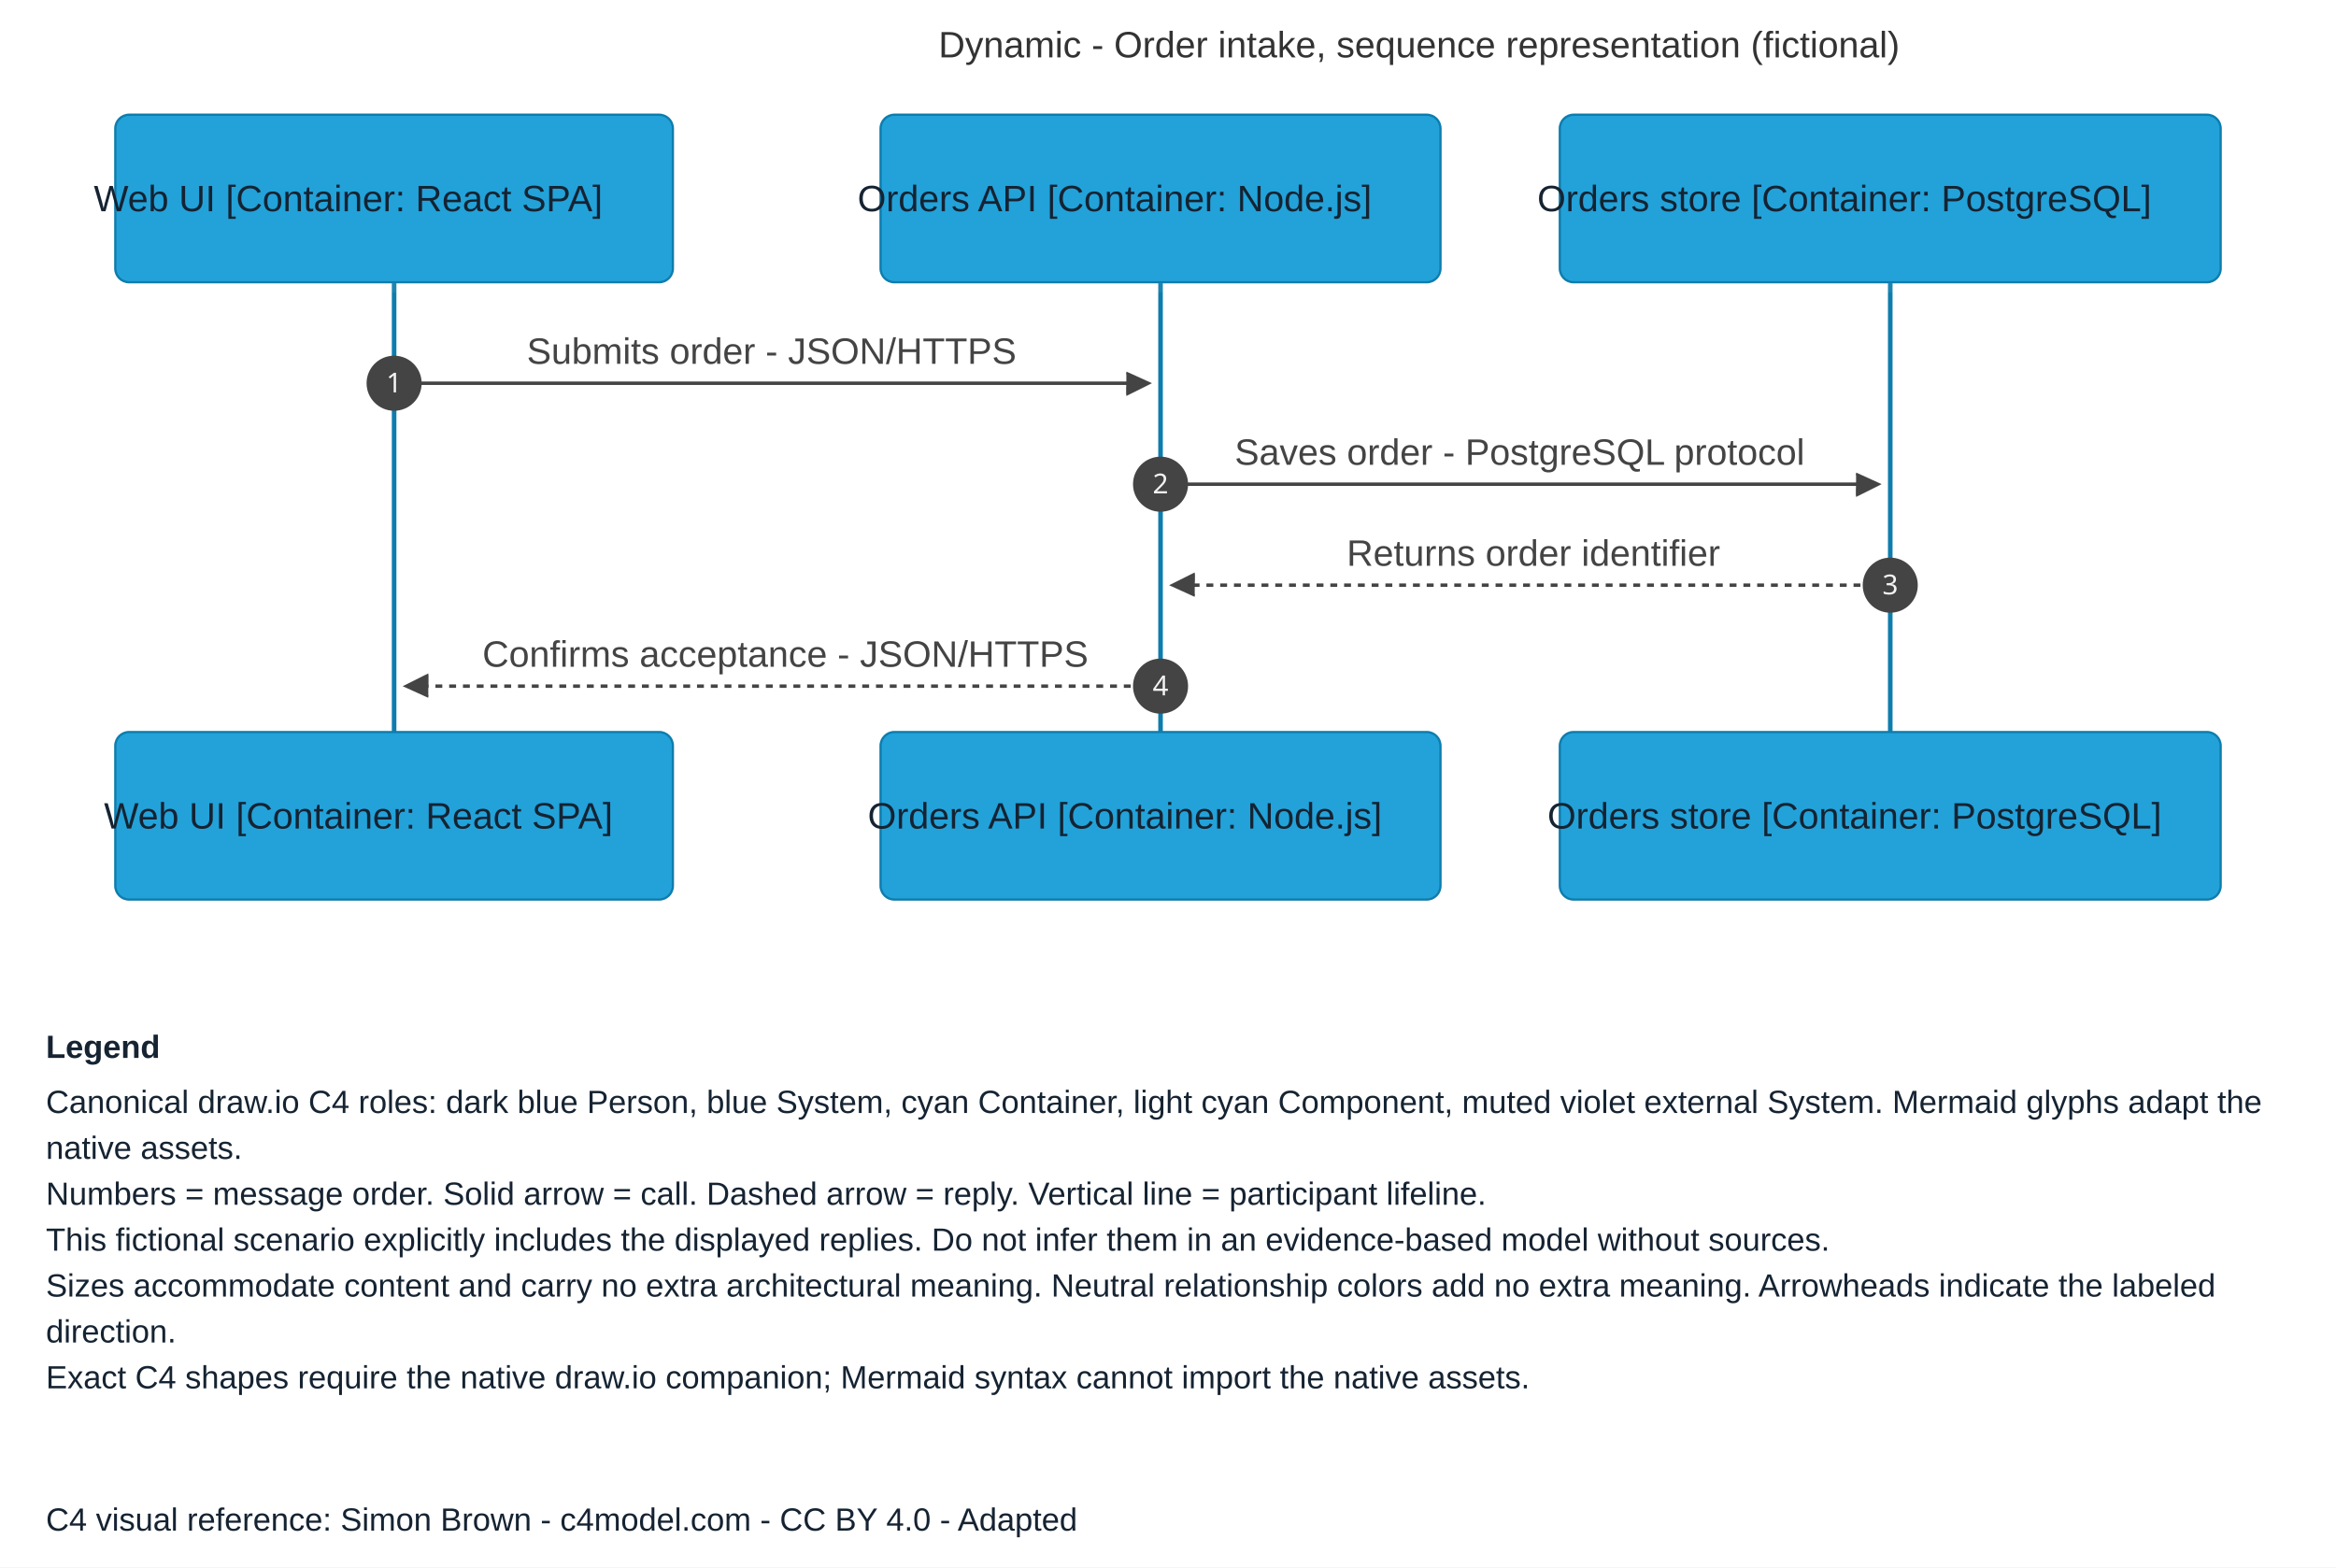
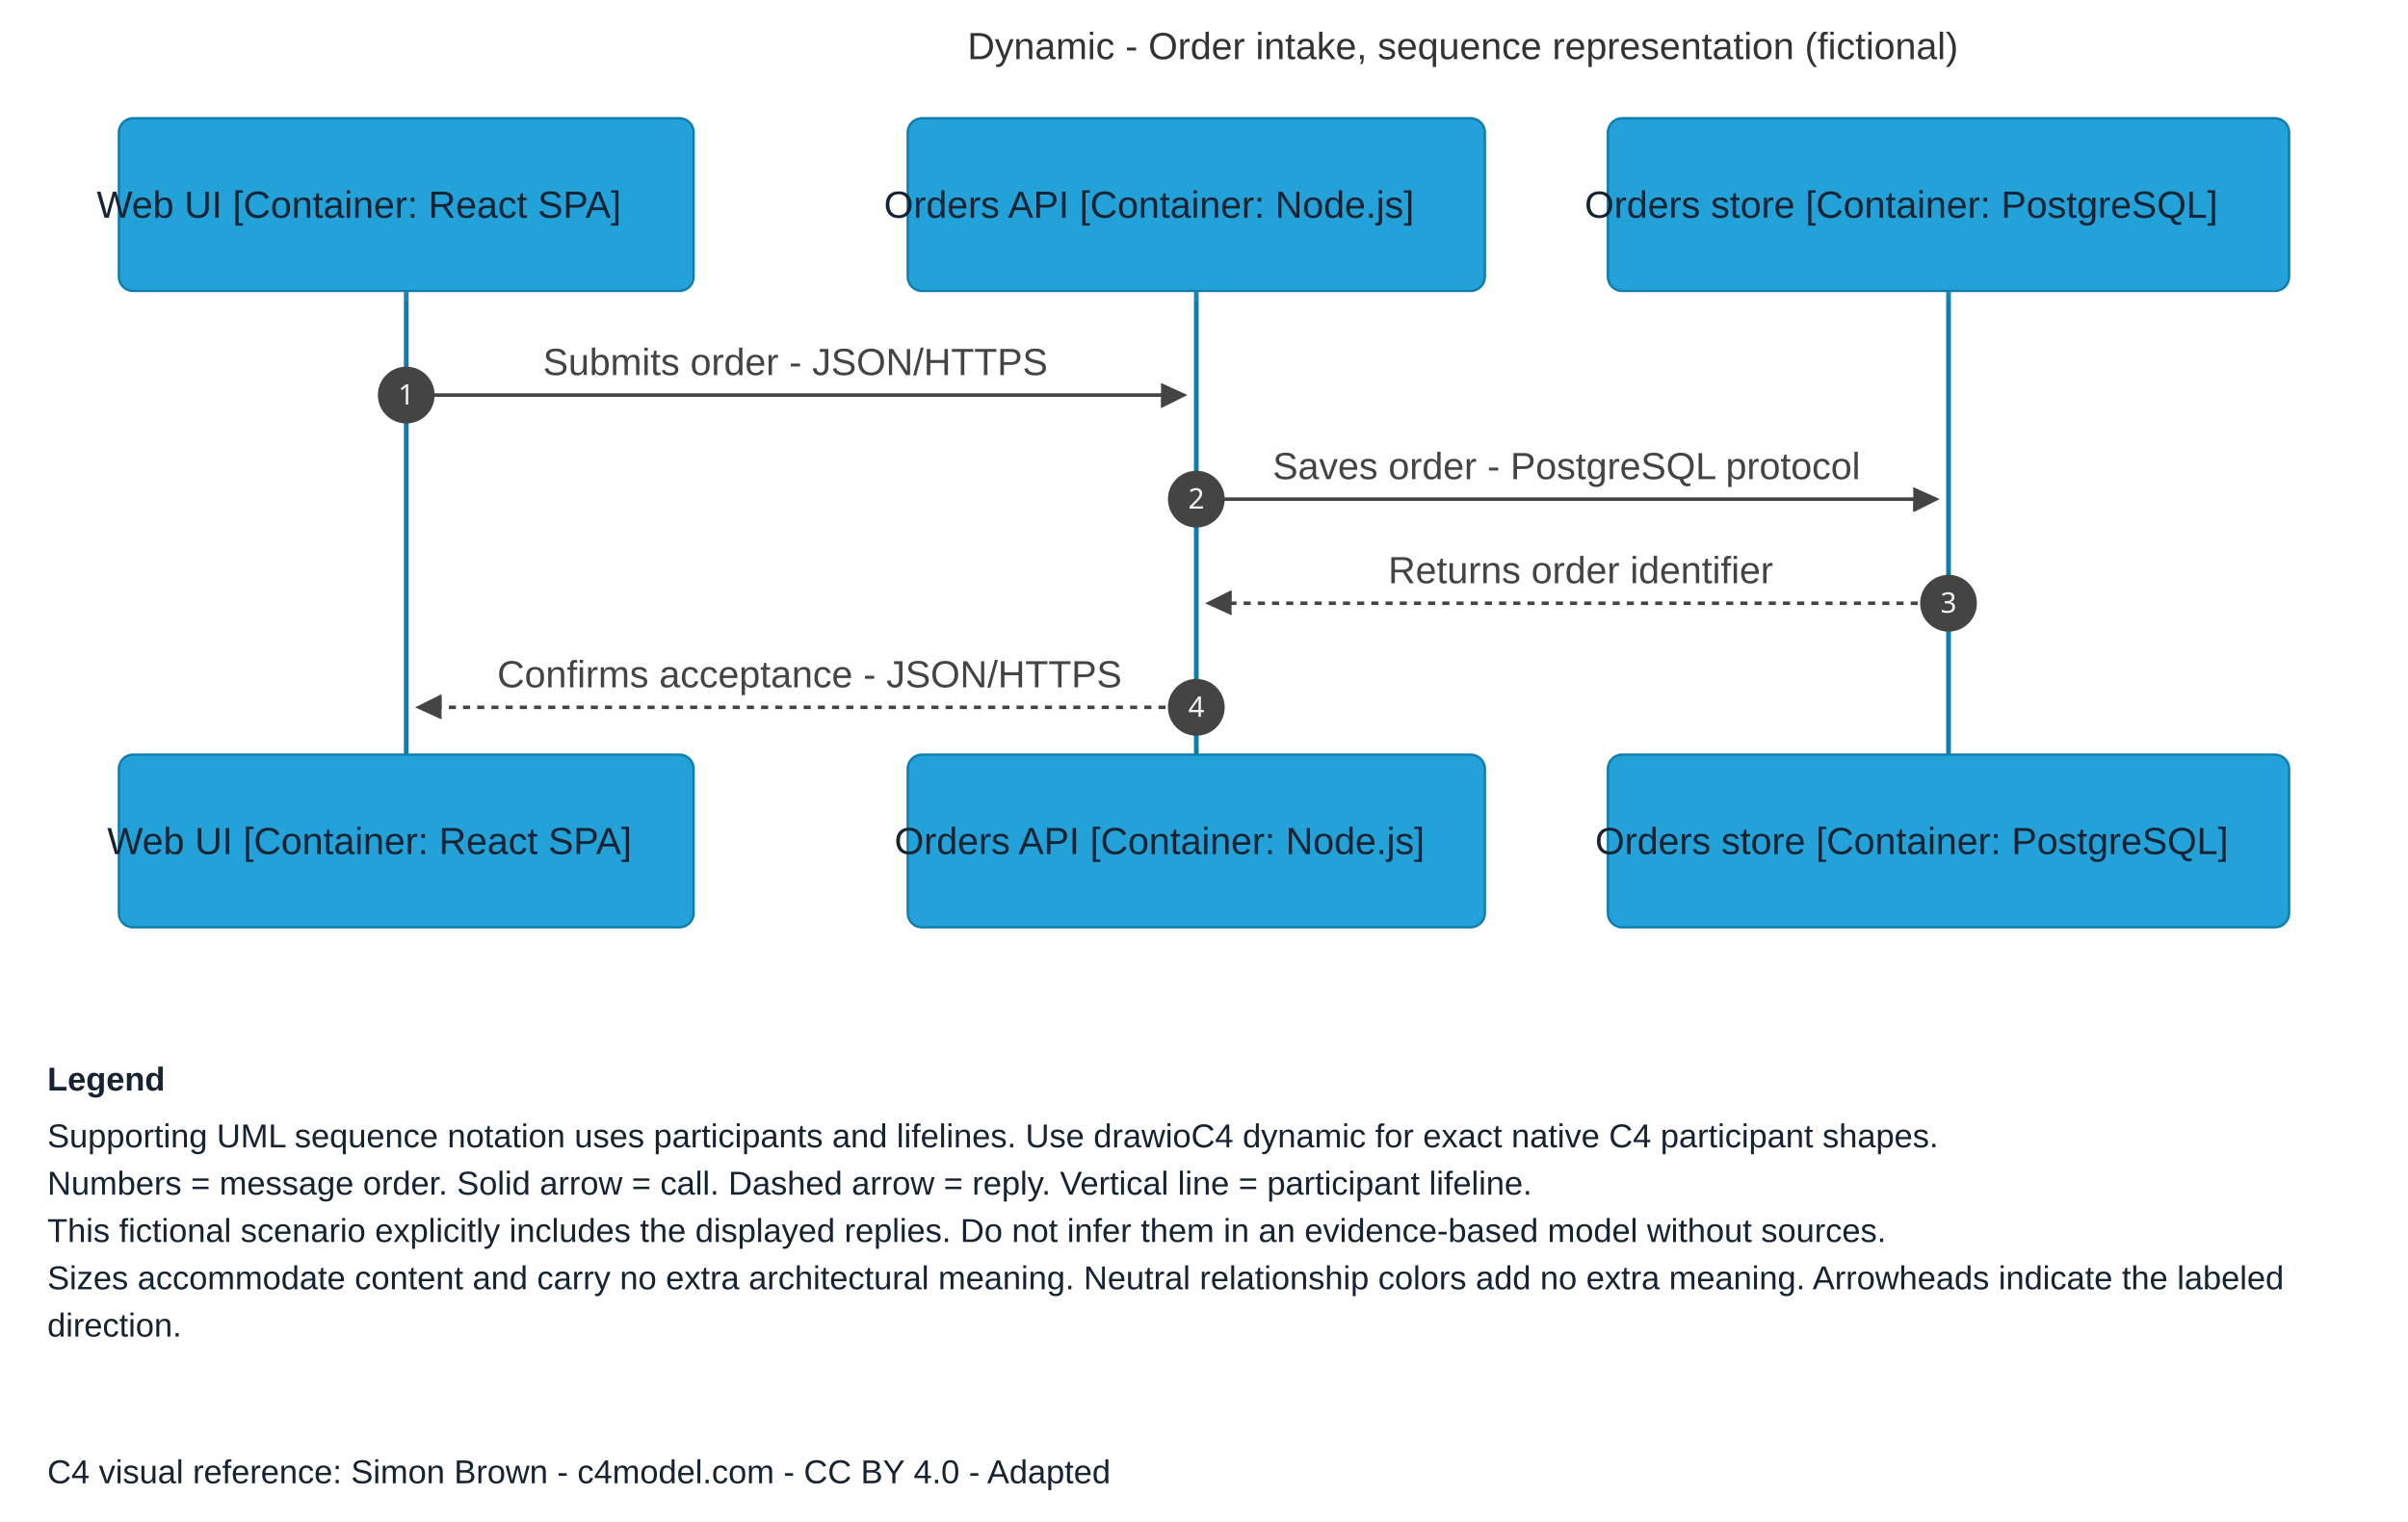
- <svg xmlns="http://www.w3.org/2000/svg" viewBox="0 0 1018 683" width="1018" height="683">
+ <svg xmlns="http://www.w3.org/2000/svg" viewBox="0 0 1018 643" width="1018" height="643">
  <rect width="100%" height="100%" fill="#FFFFFF" />
  <svg id="diagram_7" width="1018" style="max-width: none;" viewBox="-50 -50 1017.5 433" role="graphics-document document" aria-roledescription="sequence" xml:space="preserve" x="0" y="0" height="433">
    <g>
      <rect x="629.5" y="269" fill="#eaeaea" stroke="#666" width="288" height="73" name="db" rx="6" ry="6" class="actor actor-bottom" data-look="neo" filter="url(#diagram_7-drop-shadow)" />
      <text x="773.5" y="305.5" dominant-baseline="central" alignment-baseline="central" class="actor actor-box" style="text-anchor: middle; font-size: 16px; font-weight: 400; font-family: Arial, sans-serif;">
        <tspan x="773.5" dy="0">Orders store [Container: PostgreSQL]</tspan>
      </text>
    </g>
    <g>
      <rect x="333.5" y="269" fill="#eaeaea" stroke="#666" width="244" height="73" name="api" rx="6" ry="6" class="actor actor-bottom" data-look="neo" filter="url(#diagram_7-drop-shadow)" />
      <text x="455.5" y="305.5" dominant-baseline="central" alignment-baseline="central" class="actor actor-box" style="text-anchor: middle; font-size: 16px; font-weight: 400; font-family: Arial, sans-serif;">
        <tspan x="455.5" dy="0">Orders API [Container: Node.js]</tspan>
      </text>
    </g>
    <g>
      <rect x="0" y="269" fill="#eaeaea" stroke="#666" width="243" height="73" name="web" rx="6" ry="6" class="actor actor-bottom" data-look="neo" filter="url(#diagram_7-drop-shadow)" />
      <text x="121.5" y="305.5" dominant-baseline="central" alignment-baseline="central" class="actor actor-box" style="text-anchor: middle; font-size: 16px; font-weight: 400; font-family: Arial, sans-serif;">
        <tspan x="121.5" dy="0">Web UI [Container: React SPA]</tspan>
      </text>
    </g>
    <g>
      <line id="actor2" x1="773.5" y1="73" x2="773.5" y2="269" class="actor-line 200" stroke-width="0.5px" stroke="#999" name="db" data-et="life-line" data-id="db" />
      <g id="root-2" data-look="neo" data-et="participant" data-type="participant" data-id="db">
        <rect x="629.5" y="0" fill="#eaeaea" stroke="#666" width="288" height="73" name="db" rx="6" ry="6" class="actor actor-top" data-look="neo" filter="url(#diagram_7-drop-shadow)" />
        <text x="773.5" y="36.5" dominant-baseline="central" alignment-baseline="central" class="actor actor-box" style="text-anchor: middle; font-size: 16px; font-weight: 400; font-family: Arial, sans-serif;">
          <tspan x="773.5" dy="0">Orders store [Container: PostgreSQL]</tspan>
        </text>
      </g>
    </g>
    <g>
      <line id="actor1" x1="455.5" y1="73" x2="455.5" y2="269" class="actor-line 200" stroke-width="0.5px" stroke="#999" name="api" data-et="life-line" data-id="api" />
      <g id="root-1" data-look="neo" data-et="participant" data-type="participant" data-id="api">
        <rect x="333.5" y="0" fill="#eaeaea" stroke="#666" width="244" height="73" name="api" rx="6" ry="6" class="actor actor-top" data-look="neo" filter="url(#diagram_7-drop-shadow)" />
        <text x="455.5" y="36.5" dominant-baseline="central" alignment-baseline="central" class="actor actor-box" style="text-anchor: middle; font-size: 16px; font-weight: 400; font-family: Arial, sans-serif;">
          <tspan x="455.5" dy="0">Orders API [Container: Node.js]</tspan>
        </text>
      </g>
    </g>
    <g>
      <line id="actor0" x1="121.5" y1="73" x2="121.5" y2="269" class="actor-line 200" stroke-width="0.5px" stroke="#999" name="web" data-et="life-line" data-id="web" />
      <g id="root-0" data-look="neo" data-et="participant" data-type="participant" data-id="web">
        <rect x="0" y="0" fill="#eaeaea" stroke="#666" width="243" height="73" name="web" rx="6" ry="6" class="actor actor-top" data-look="neo" filter="url(#diagram_7-drop-shadow)" />
        <text x="121.5" y="36.5" dominant-baseline="central" alignment-baseline="central" class="actor actor-box" style="text-anchor: middle; font-size: 16px; font-weight: 400; font-family: Arial, sans-serif;">
          <tspan x="121.5" dy="0">Web UI [Container: React SPA]</tspan>
        </text>
      </g>
    </g>
    <style>#diagram_7{font-family:Arial,sans-serif;font-size:16px;fill:#333;}@keyframes edge-animation-frame{from{stroke-dashoffset:0;}}@keyframes dash{to{stroke-dashoffset:0;}}#diagram_7 .edge-animation-slow{stroke-dasharray:9,5!important;stroke-dashoffset:900;animation:dash 50s linear infinite;stroke-linecap:round;}#diagram_7 .edge-animation-fast{stroke-dasharray:9,5!important;stroke-dashoffset:900;animation:dash 20s linear infinite;stroke-linecap:round;}#diagram_7 .error-icon{fill:hsl(220.588, 100%, 98.333%);}#diagram_7 .error-text{fill:rgb(8.5, 5.75, 0);stroke:rgb(8.5, 5.75, 0);}#diagram_7 .edge-thickness-normal{stroke-width:1px;}#diagram_7 .edge-thickness-thick{stroke-width:3.5px;}#diagram_7 .edge-pattern-solid{stroke-dasharray:0;}#diagram_7 .edge-thickness-invisible{stroke-width:0;fill:none;}#diagram_7 .edge-pattern-dashed{stroke-dasharray:3;}#diagram_7 .edge-pattern-dotted{stroke-dasharray:2;}#diagram_7 .marker{fill:#0b0b0b;stroke:#0b0b0b;}#diagram_7 .marker.cross{stroke:#0b0b0b;}#diagram_7 svg{font-family:Arial,sans-serif;font-size:16px;}#diagram_7 p{margin:0;}#diagram_7 .actor{stroke:#0E7DAD;fill:#23A2D9;stroke-width:1;}#diagram_7 rect.actor.outer-path[data-look="neo"]{filter:drop-shadow( 1px 2px 2px rgba(185,185,185,1));}#diagram_7 rect.note[data-look="neo"]{stroke:hsl(52.683, 60%, 73.922%);fill:#fff5ad;filter:drop-shadow( 1px 2px 2px rgba(185,185,185,1));}#diagram_7 text.actor&gt;tspan{fill:#152332;stroke:none;}#diagram_7 .actor-line{stroke:#0E7DAD;}#diagram_7 .innerArc{stroke-width:1.5;stroke-dasharray:none;}#diagram_7 .messageLine0{stroke-width:1.5;stroke-dasharray:none;stroke:#444444;}#diagram_7 .messageLine1{stroke-width:1.5;stroke-dasharray:2,2;stroke:#444444;}#diagram_7 [id$="-arrowhead"] path{fill:#444444;stroke:#444444;}#diagram_7 .sequenceNumber{fill:#f4f4f4;}#diagram_7 [id$="-sequencenumber"]{fill:#444444;}#diagram_7 [id$="-crosshead"] path{fill:#444444;stroke:#444444;}#diagram_7 .messageText{fill:#444444;stroke:none;}#diagram_7 .labelBox{stroke:#0E7DAD;fill:#23A2D9;filter:drop-shadow( 1px 2px 2px rgba(185,185,185,1));}#diagram_7 .labelText,#diagram_7 .labelText&gt;tspan{fill:#152332;stroke:none;}#diagram_7 .loopText,#diagram_7 .loopText&gt;tspan{fill:#152332;stroke:none;}#diagram_7 .sectionTitle,#diagram_7 .sectionTitle&gt;tspan{fill:#152332;stroke:none;}#diagram_7 .loopLine{stroke-width:2px;stroke-dasharray:2,2;stroke:#0E7DAD;fill:#0E7DAD;}#diagram_7 .note{stroke:hsl(52.683, 60%, 73.922%);fill:#fff5ad;}#diagram_7 .noteText,#diagram_7 .noteText&gt;tspan{fill:#333;stroke:none;}#diagram_7 .activation0{fill:hsl(-79.412, 100%, 93.333%);stroke:hsl(-79.412, 100%, 83.333%);}#diagram_7 .activation1{fill:hsl(-79.412, 100%, 93.333%);stroke:hsl(-79.412, 100%, 83.333%);}#diagram_7 .activation2{fill:hsl(-79.412, 100%, 93.333%);stroke:hsl(-79.412, 100%, 83.333%);}#diagram_7 .actorPopupMenu{position:absolute;}#diagram_7 .actorPopupMenuPanel{position:absolute;fill:#23A2D9;box-shadow:0px 8px 16px 0px rgba(0,0,0,0.2);filter:drop-shadow(3px 5px 2px rgb(0 0 0 / 0.4));}#diagram_7 .actor-man circle,#diagram_7 line{fill:#23A2D9;stroke-width:2px;}#diagram_7 g rect.rect{filter:drop-shadow( 1px 2px 2px rgba(185,185,185,1));stroke:hsl(40.588, 60%, 83.333%);}#diagram_7 .node .neo-node{stroke:hsl(40.588, 60%, 83.333%);}#diagram_7 [data-look="neo"].node rect,#diagram_7 [data-look="neo"].cluster rect,#diagram_7 [data-look="neo"].node polygon{stroke:url(#diagram_7-gradient);filter:drop-shadow( 1px 2px 2px rgba(185,185,185,1));}#diagram_7 [data-look="neo"].swimlane.cluster rect{filter:none;}#diagram_7 [data-look="neo"].node path{stroke:url(#diagram_7-gradient);stroke-width:1px;}#diagram_7 [data-look="neo"].node .outer-path{filter:drop-shadow( 1px 2px 2px rgba(185,185,185,1));}#diagram_7 [data-look="neo"].node .neo-line path{stroke:hsl(40.588, 60%, 83.333%);filter:none;}#diagram_7 [data-look="neo"].node circle{stroke:url(#diagram_7-gradient);filter:drop-shadow( 1px 2px 2px rgba(185,185,185,1));}#diagram_7 [data-look="neo"].node circle .state-start{fill:#000000;}#diagram_7 [data-look="neo"].icon-shape .icon{fill:url(#diagram_7-gradient);filter:drop-shadow( 1px 2px 2px rgba(185,185,185,1));}#diagram_7 [data-look="neo"].icon-shape .icon-neo path{stroke:url(#diagram_7-gradient);filter:drop-shadow( 1px 2px 2px rgba(185,185,185,1));}#diagram_7 :root{--mermaid-font-family:Arial,sans-serif;}</style>
    <g />
    <defs>
      <symbol id="diagram_7-computer" width="24" height="24">
        <path transform="scale(.5)" d="M2 2v13h20v-13h-20zm18 11h-16v-9h16v9zm-10.228 6l.466-1h3.524l.467 1h-4.457zm14.228 3h-24l2-6h2.104l-1.33 4h18.45l-1.297-4h2.073l2 6zm-5-10h-14v-7h14v7z" />
      </symbol>
    </defs>
    <defs>
      <symbol id="diagram_7-database" fill-rule="evenodd" clip-rule="evenodd">
        <path transform="scale(.5)" d="M12.258.001l.256.004.255.005.253.008.251.01.249.012.247.015.246.016.242.019.241.02.239.023.236.024.233.027.231.028.229.031.225.032.223.034.22.036.217.038.214.04.211.041.208.043.205.045.201.046.198.048.194.05.191.051.187.053.183.054.18.056.175.057.172.059.168.06.163.061.16.063.155.064.15.066.074.033.073.033.071.034.07.034.069.035.068.035.067.035.066.035.064.036.064.036.062.036.06.036.06.037.058.037.058.037.055.038.055.038.053.038.052.038.051.039.05.039.048.039.047.039.045.04.044.04.043.04.041.04.04.041.039.041.037.041.036.041.034.041.033.042.032.042.03.042.029.042.027.042.026.043.024.043.023.043.021.043.02.043.018.044.017.043.015.044.013.044.012.044.011.045.009.044.007.045.006.045.004.045.002.045.001.045v17l-.001.045-.002.045-.004.045-.006.045-.007.045-.009.044-.011.045-.012.044-.013.044-.015.044-.017.043-.018.044-.02.043-.021.043-.023.043-.024.043-.026.043-.027.042-.029.042-.03.042-.032.042-.033.042-.034.041-.036.041-.037.041-.039.041-.04.041-.041.04-.043.04-.044.04-.045.04-.047.039-.048.039-.05.039-.051.039-.052.038-.053.038-.055.038-.055.038-.058.037-.058.037-.06.037-.06.036-.062.036-.064.036-.064.036-.066.035-.067.035-.068.035-.069.035-.07.034-.071.034-.073.033-.074.033-.15.066-.155.064-.16.063-.163.061-.168.06-.172.059-.175.057-.18.056-.183.054-.187.053-.191.051-.194.05-.198.048-.201.046-.205.045-.208.043-.211.041-.214.04-.217.038-.22.036-.223.034-.225.032-.229.031-.231.028-.233.027-.236.024-.239.023-.241.02-.242.019-.246.016-.247.015-.249.012-.251.01-.253.008-.255.005-.256.004-.258.001-.258-.001-.256-.004-.255-.005-.253-.008-.251-.01-.249-.012-.247-.015-.245-.016-.243-.019-.241-.02-.238-.023-.236-.024-.234-.027-.231-.028-.228-.031-.226-.032-.223-.034-.22-.036-.217-.038-.214-.04-.211-.041-.208-.043-.204-.045-.201-.046-.198-.048-.195-.05-.19-.051-.187-.053-.184-.054-.179-.056-.176-.057-.172-.059-.167-.06-.164-.061-.159-.063-.155-.064-.151-.066-.074-.033-.072-.033-.072-.034-.07-.034-.069-.035-.068-.035-.067-.035-.066-.035-.064-.036-.063-.036-.062-.036-.061-.036-.06-.037-.058-.037-.057-.037-.056-.038-.055-.038-.053-.038-.052-.038-.051-.039-.049-.039-.049-.039-.046-.039-.046-.04-.044-.04-.043-.04-.041-.04-.04-.041-.039-.041-.037-.041-.036-.041-.034-.041-.033-.042-.032-.042-.03-.042-.029-.042-.027-.042-.026-.043-.024-.043-.023-.043-.021-.043-.02-.043-.018-.044-.017-.043-.015-.044-.013-.044-.012-.044-.011-.045-.009-.044-.007-.045-.006-.045-.004-.045-.002-.045-.001-.045v-17l.001-.045.002-.045.004-.045.006-.045.007-.045.009-.044.011-.045.012-.044.013-.044.015-.044.017-.043.018-.044.02-.043.021-.043.023-.043.024-.043.026-.043.027-.042.029-.042.03-.042.032-.042.033-.042.034-.041.036-.041.037-.041.039-.041.04-.041.041-.04.043-.04.044-.04.046-.04.046-.039.049-.039.049-.039.051-.039.052-.038.053-.038.055-.038.056-.038.057-.037.058-.037.06-.037.061-.036.062-.036.063-.036.064-.036.066-.035.067-.035.068-.035.069-.035.07-.034.072-.034.072-.033.074-.033.151-.066.155-.064.159-.063.164-.061.167-.06.172-.059.176-.057.179-.056.184-.054.187-.053.19-.051.195-.05.198-.048.201-.046.204-.045.208-.043.211-.041.214-.04.217-.038.22-.036.223-.034.226-.032.228-.031.231-.028.234-.027.236-.024.238-.023.241-.02.243-.019.245-.016.247-.015.249-.012.251-.01.253-.008.255-.005.256-.004.258-.001.258.001zm-9.258 20.499v.01l.001.021.003.021.004.022.005.021.006.022.007.022.009.023.01.022.011.023.012.023.013.023.015.023.016.024.017.023.018.024.019.024.021.024.022.025.023.024.024.025.052.049.056.05.061.051.066.051.07.051.075.051.079.052.084.052.088.052.092.052.097.052.102.051.105.052.11.052.114.051.119.051.123.051.127.05.131.05.135.05.139.048.144.049.147.047.152.047.155.047.16.045.163.045.167.043.171.043.176.041.178.041.183.039.187.039.19.037.194.035.197.035.202.033.204.031.209.03.212.029.216.027.219.025.222.024.226.021.23.02.233.018.236.016.24.015.243.012.246.01.249.008.253.005.256.004.259.001.26-.001.257-.004.254-.005.25-.008.247-.011.244-.012.241-.014.237-.016.233-.018.231-.021.226-.021.224-.024.22-.026.216-.027.212-.028.21-.031.205-.031.202-.034.198-.034.194-.036.191-.037.187-.039.183-.04.179-.04.175-.042.172-.043.168-.044.163-.045.16-.046.155-.046.152-.047.148-.048.143-.049.139-.049.136-.05.131-.05.126-.05.123-.051.118-.052.114-.051.11-.052.106-.052.101-.052.096-.052.092-.052.088-.053.083-.051.079-.052.074-.052.07-.051.065-.051.06-.051.056-.05.051-.05.023-.024.023-.025.021-.024.02-.024.019-.024.018-.024.017-.024.015-.023.014-.024.013-.023.012-.023.01-.023.01-.022.008-.022.006-.022.006-.022.004-.022.004-.021.001-.021.001-.021v-4.127l-.077.055-.08.053-.083.054-.085.053-.087.052-.09.052-.093.051-.095.05-.097.05-.1.049-.102.049-.105.048-.106.047-.109.047-.111.046-.114.045-.115.045-.118.044-.12.043-.122.042-.124.042-.126.041-.128.04-.13.04-.132.038-.134.038-.135.037-.138.037-.139.035-.142.035-.143.034-.144.033-.147.032-.148.031-.15.03-.151.03-.153.029-.154.027-.156.027-.158.026-.159.025-.161.024-.162.023-.163.022-.165.021-.166.02-.167.019-.169.018-.169.017-.171.016-.173.015-.173.014-.175.013-.175.012-.177.011-.178.01-.179.008-.179.008-.181.006-.182.005-.182.004-.184.003-.184.002h-.37l-.184-.002-.184-.003-.182-.004-.182-.005-.181-.006-.179-.008-.179-.008-.178-.01-.176-.011-.176-.012-.175-.013-.173-.014-.172-.015-.171-.016-.17-.017-.169-.018-.167-.019-.166-.02-.165-.021-.163-.022-.162-.023-.161-.024-.159-.025-.157-.026-.156-.027-.155-.027-.153-.029-.151-.03-.15-.03-.148-.031-.146-.032-.145-.033-.143-.034-.141-.035-.14-.035-.137-.037-.136-.037-.134-.038-.132-.038-.13-.04-.128-.04-.126-.041-.124-.042-.122-.042-.12-.044-.117-.043-.116-.045-.113-.045-.112-.046-.109-.047-.106-.047-.105-.048-.102-.049-.1-.049-.097-.05-.095-.05-.093-.052-.09-.051-.087-.052-.085-.053-.083-.054-.08-.054-.077-.054v4.127zm0-5.654v.011l.001.021.003.021.004.021.005.022.006.022.007.022.009.022.01.022.011.023.012.023.013.023.015.024.016.023.017.024.018.024.019.024.021.024.022.024.023.025.024.024.052.05.056.05.061.05.066.051.07.051.075.052.079.051.084.052.088.052.092.052.097.052.102.052.105.052.11.051.114.051.119.052.123.05.127.051.131.05.135.049.139.049.144.048.147.048.152.047.155.046.16.045.163.045.167.044.171.042.176.042.178.04.183.04.187.038.19.037.194.036.197.034.202.033.204.032.209.03.212.028.216.027.219.025.222.024.226.022.23.02.233.018.236.016.24.014.243.012.246.01.249.008.253.006.256.003.259.001.26-.001.257-.003.254-.006.25-.008.247-.01.244-.012.241-.015.237-.016.233-.018.231-.02.226-.022.224-.024.22-.025.216-.027.212-.029.21-.03.205-.032.202-.033.198-.035.194-.036.191-.037.187-.039.183-.039.179-.041.175-.042.172-.043.168-.044.163-.045.16-.045.155-.047.152-.047.148-.048.143-.048.139-.05.136-.049.131-.05.126-.051.123-.051.118-.051.114-.052.11-.052.106-.052.101-.052.096-.052.092-.052.088-.052.083-.052.079-.052.074-.051.07-.052.065-.051.06-.05.056-.051.051-.049.023-.025.023-.024.021-.025.02-.024.019-.024.018-.024.017-.024.015-.023.014-.023.013-.024.012-.022.01-.023.01-.023.008-.022.006-.022.006-.022.004-.021.004-.022.001-.021.001-.021v-4.139l-.077.054-.08.054-.083.054-.085.052-.087.053-.09.051-.093.051-.095.051-.097.05-.1.049-.102.049-.105.048-.106.047-.109.047-.111.046-.114.045-.115.044-.118.044-.12.044-.122.042-.124.042-.126.041-.128.04-.13.039-.132.039-.134.038-.135.037-.138.036-.139.036-.142.035-.143.033-.144.033-.147.033-.148.031-.15.03-.151.03-.153.028-.154.028-.156.027-.158.026-.159.025-.161.024-.162.023-.163.022-.165.021-.166.02-.167.019-.169.018-.169.017-.171.016-.173.015-.173.014-.175.013-.175.012-.177.011-.178.009-.179.009-.179.007-.181.007-.182.005-.182.004-.184.003-.184.002h-.37l-.184-.002-.184-.003-.182-.004-.182-.005-.181-.007-.179-.007-.179-.009-.178-.009-.176-.011-.176-.012-.175-.013-.173-.014-.172-.015-.171-.016-.17-.017-.169-.018-.167-.019-.166-.02-.165-.021-.163-.022-.162-.023-.161-.024-.159-.025-.157-.026-.156-.027-.155-.028-.153-.028-.151-.03-.15-.03-.148-.031-.146-.033-.145-.033-.143-.033-.141-.035-.14-.036-.137-.036-.136-.037-.134-.038-.132-.039-.13-.039-.128-.04-.126-.041-.124-.042-.122-.043-.12-.043-.117-.044-.116-.044-.113-.046-.112-.046-.109-.046-.106-.047-.105-.048-.102-.049-.1-.049-.097-.05-.095-.051-.093-.051-.09-.051-.087-.053-.085-.052-.083-.054-.08-.054-.077-.054v4.139zm0-5.666v.011l.001.02.003.022.004.021.005.022.006.021.007.022.009.023.01.022.011.023.012.023.013.023.015.023.016.024.017.024.018.023.019.024.021.025.022.024.023.024.024.025.052.05.056.05.061.05.066.051.07.051.075.052.079.051.084.052.088.052.092.052.097.052.102.052.105.051.11.052.114.051.119.051.123.051.127.05.131.05.135.05.139.049.144.048.147.048.152.047.155.046.16.045.163.045.167.043.171.043.176.042.178.04.183.04.187.038.19.037.194.036.197.034.202.033.204.032.209.03.212.028.216.027.219.025.222.024.226.021.23.02.233.018.236.017.24.014.243.012.246.01.249.008.253.006.256.003.259.001.26-.001.257-.003.254-.006.25-.008.247-.01.244-.013.241-.014.237-.016.233-.018.231-.02.226-.022.224-.024.22-.025.216-.027.212-.029.21-.03.205-.032.202-.033.198-.035.194-.036.191-.037.187-.039.183-.039.179-.041.175-.042.172-.043.168-.044.163-.045.16-.045.155-.047.152-.047.148-.048.143-.049.139-.049.136-.049.131-.051.126-.05.123-.051.118-.052.114-.051.11-.052.106-.052.101-.052.096-.052.092-.052.088-.052.083-.052.079-.052.074-.052.07-.051.065-.051.06-.051.056-.05.051-.049.023-.025.023-.025.021-.024.02-.024.019-.024.018-.024.017-.024.015-.023.014-.024.013-.023.012-.023.01-.022.01-.023.008-.022.006-.022.006-.022.004-.022.004-.021.001-.021.001-.021v-4.153l-.077.054-.08.054-.083.053-.085.053-.087.053-.09.051-.093.051-.095.051-.097.05-.1.049-.102.048-.105.048-.106.048-.109.046-.111.046-.114.046-.115.044-.118.044-.12.043-.122.043-.124.042-.126.041-.128.04-.13.039-.132.039-.134.038-.135.037-.138.036-.139.036-.142.034-.143.034-.144.033-.147.032-.148.032-.15.03-.151.03-.153.028-.154.028-.156.027-.158.026-.159.024-.161.024-.162.023-.163.023-.165.021-.166.02-.167.019-.169.018-.169.017-.171.016-.173.015-.173.014-.175.013-.175.012-.177.01-.178.01-.179.009-.179.007-.181.006-.182.006-.182.004-.184.003-.184.001-.185.001-.185-.001-.184-.001-.184-.003-.182-.004-.182-.006-.181-.006-.179-.007-.179-.009-.178-.01-.176-.01-.176-.012-.175-.013-.173-.014-.172-.015-.171-.016-.17-.017-.169-.018-.167-.019-.166-.02-.165-.021-.163-.023-.162-.023-.161-.024-.159-.024-.157-.026-.156-.027-.155-.028-.153-.028-.151-.03-.15-.03-.148-.032-.146-.032-.145-.033-.143-.034-.141-.034-.14-.036-.137-.036-.136-.037-.134-.038-.132-.039-.13-.039-.128-.041-.126-.041-.124-.041-.122-.043-.12-.043-.117-.044-.116-.044-.113-.046-.112-.046-.109-.046-.106-.048-.105-.048-.102-.048-.1-.05-.097-.049-.095-.051-.093-.051-.09-.052-.087-.052-.085-.053-.083-.053-.08-.054-.077-.054v4.153zm8.74-8.179l-.257.004-.254.005-.25.008-.247.011-.244.012-.241.014-.237.016-.233.018-.231.021-.226.022-.224.023-.22.026-.216.027-.212.028-.21.031-.205.032-.202.033-.198.034-.194.036-.191.038-.187.038-.183.04-.179.041-.175.042-.172.043-.168.043-.163.045-.16.046-.155.046-.152.048-.148.048-.143.048-.139.049-.136.05-.131.05-.126.051-.123.051-.118.051-.114.052-.11.052-.106.052-.101.052-.096.052-.092.052-.088.052-.083.052-.079.052-.074.051-.07.052-.065.051-.06.05-.056.05-.051.05-.023.025-.023.024-.021.024-.02.025-.019.024-.018.024-.017.023-.015.024-.014.023-.013.023-.012.023-.01.023-.01.022-.008.022-.006.023-.006.021-.004.022-.004.021-.001.021-.001.021.001.021.001.021.004.021.004.022.006.021.006.023.008.022.01.022.01.023.012.023.013.023.014.023.015.024.017.023.018.024.019.024.02.025.021.024.023.024.023.025.051.05.056.05.06.05.065.051.07.052.074.051.079.052.083.052.088.052.092.052.096.052.101.052.106.052.11.052.114.052.118.051.123.051.126.051.131.05.136.05.139.049.143.048.148.048.152.048.155.046.16.046.163.045.168.043.172.043.175.042.179.041.183.04.187.038.191.038.194.036.198.034.202.033.205.032.21.031.212.028.216.027.22.026.224.023.226.022.231.021.233.018.237.016.241.014.244.012.247.011.25.008.254.005.257.004.26.001.26-.001.257-.004.254-.005.25-.008.247-.011.244-.012.241-.014.237-.016.233-.018.231-.021.226-.022.224-.023.22-.026.216-.027.212-.028.21-.031.205-.032.202-.033.198-.034.194-.036.191-.038.187-.038.183-.04.179-.041.175-.042.172-.043.168-.043.163-.045.16-.046.155-.046.152-.048.148-.048.143-.048.139-.049.136-.05.131-.05.126-.051.123-.051.118-.051.114-.052.11-.052.106-.052.101-.052.096-.052.092-.052.088-.052.083-.052.079-.052.074-.051.07-.052.065-.051.06-.05.056-.05.051-.05.023-.025.023-.024.021-.024.02-.025.019-.024.018-.024.017-.023.015-.024.014-.023.013-.023.012-.023.01-.023.01-.022.008-.022.006-.023.006-.021.004-.022.004-.021.001-.021.001-.021-.001-.021-.001-.021-.004-.021-.004-.022-.006-.021-.006-.023-.008-.022-.01-.022-.01-.023-.012-.023-.013-.023-.014-.023-.015-.024-.017-.023-.018-.024-.019-.024-.02-.025-.021-.024-.023-.024-.023-.025-.051-.05-.056-.05-.06-.05-.065-.051-.07-.052-.074-.051-.079-.052-.083-.052-.088-.052-.092-.052-.096-.052-.101-.052-.106-.052-.11-.052-.114-.052-.118-.051-.123-.051-.126-.051-.131-.05-.136-.05-.139-.049-.143-.048-.148-.048-.152-.048-.155-.046-.16-.046-.163-.045-.168-.043-.172-.043-.175-.042-.179-.041-.183-.04-.187-.038-.191-.038-.194-.036-.198-.034-.202-.033-.205-.032-.21-.031-.212-.028-.216-.027-.22-.026-.224-.023-.226-.022-.231-.021-.233-.018-.237-.016-.241-.014-.244-.012-.247-.011-.25-.008-.254-.005-.257-.004-.26-.001-.26.001z" />
      </symbol>
    </defs>
    <defs>
      <symbol id="diagram_7-clock" width="24" height="24">
        <path transform="scale(.5)" d="M12 2c5.514 0 10 4.486 10 10s-4.486 10-10 10-10-4.486-10-10 4.486-10 10-10zm0-2c-6.627 0-12 5.373-12 12s5.373 12 12 12 12-5.373 12-12-5.373-12-12-12zm5.848 12.459c.202.038.202.333.001.372-1.907.361-6.045 1.111-6.547 1.111-.719 0-1.301-.582-1.301-1.301 0-.512.77-5.447 1.125-7.445.034-.192.312-.181.343.014l.985 6.238 5.394 1.011z" />
      </symbol>
    </defs>
    <defs>
      <marker id="diagram_7-arrowhead" refX="7.9" refY="5" markerUnits="userSpaceOnUse" markerWidth="12" markerHeight="12" orient="auto-start-reverse">
        <path d="M -1 0 L 10 5 L 0 10 z" />
      </marker>
    </defs>
    <defs>
      <marker id="diagram_7-crosshead" markerWidth="15" markerHeight="8" orient="auto" refX="4" refY="4.5">
        <path fill="none" stroke="#000000" stroke-width="1pt" d="M 1,2 L 6,7 M 6,2 L 1,7" style="stroke-dasharray: 0, 0;" />
      </marker>
    </defs>
    <defs>
      <marker id="diagram_7-filled-head" refX="15.5" refY="7" markerWidth="20" markerHeight="28" orient="auto">
        <path d="M 18,7 L9,13 L14,7 L9,1 Z" />
      </marker>
    </defs>
    <defs>
      <marker id="diagram_7-sequencenumber" refX="15" refY="15" markerWidth="60" markerHeight="40" orient="auto">
        <circle cx="15" cy="15" r="6" />
      </marker>
    </defs>
    <defs>
      <marker id="diagram_7-solidTopArrowHead" refX="7.9" refY="7.25" markerUnits="userSpaceOnUse" markerWidth="12" markerHeight="12" orient="auto-start-reverse">
        <path d="M 0 0 L 10 8 L 0 8 z" />
      </marker>
    </defs>
    <defs>
      <marker id="diagram_7-solidBottomArrowHead" refX="7.9" refY="0.75" markerUnits="userSpaceOnUse" markerWidth="12" markerHeight="12" orient="auto-start-reverse">
        <path d="M 0 0 L 10 0 L 0 8 z" />
      </marker>
    </defs>
    <defs>
      <marker id="diagram_7-stickTopArrowHead" refX="7.5" refY="7" markerUnits="userSpaceOnUse" markerWidth="12" markerHeight="12" orient="auto-start-reverse">
        <path d="M 0 0 L 7 7" stroke="black" stroke-width="1.5" fill="none" />
      </marker>
    </defs>
    <defs>
      <marker id="diagram_7-stickBottomArrowHead" refX="7.5" refY="0" markerUnits="userSpaceOnUse" markerWidth="12" markerHeight="12" orient="auto-start-reverse">
        <path d="M 0 7 L 7 0" stroke="black" stroke-width="1.5" fill="none" />
      </marker>
    </defs>
    <defs>
      <filter id="diagram_7-drop-shadow" height="130%" width="130%">
        <feDropShadow dx="4" dy="4" stdDeviation="0" flood-opacity="0.06" flood-color="#FFFFFF" />
      </filter>
    </defs>
    <text x="286" y="88" text-anchor="middle" dominant-baseline="middle" alignment-baseline="middle" class="messageText" dy="1em" style="font-family: Arial, sans-serif; font-size: 16px; font-weight: 400;">Submits order - JSON/HTTPS</text>
    <line x1="128.5" y1="117" x2="448.5" y2="117" class="messageLine0" data-et="message" data-id="i1" data-from="web" data-to="api" stroke-width="2" stroke="none" marker-end="url(#diagram_7-arrowhead)" style="fill: none;" />
    <line x1="121.5" y1="117" x2="121.5" y2="117" stroke-width="0" marker-start="url(#diagram_7-sequencenumber)" />
    <text x="121.5" y="121" font-family="sans-serif" font-size="12px" text-anchor="middle" class="sequenceNumber">1</text>
    <text x="612" y="132" text-anchor="middle" dominant-baseline="middle" alignment-baseline="middle" class="messageText" dy="1em" style="font-family: Arial, sans-serif; font-size: 16px; font-weight: 400;">Saves order - PostgreSQL protocol</text>
    <line x1="462.5" y1="161" x2="766.5" y2="161" class="messageLine0" data-et="message" data-id="i2" data-from="api" data-to="db" stroke-width="2" stroke="none" marker-end="url(#diagram_7-arrowhead)" style="fill: none;" />
    <line x1="455.5" y1="161" x2="455.5" y2="161" stroke-width="0" marker-start="url(#diagram_7-sequencenumber)" />
    <text x="455.5" y="165" font-family="sans-serif" font-size="12px" text-anchor="middle" class="sequenceNumber">2</text>
    <text x="618" y="176" text-anchor="middle" dominant-baseline="middle" alignment-baseline="middle" class="messageText" dy="1em" style="font-family: Arial, sans-serif; font-size: 16px; font-weight: 400;">Returns order identifier</text>
    <line x1="778.5" y1="205" x2="462.5" y2="205" class="messageLine1" data-et="message" data-id="i3" data-from="db" data-to="api" stroke-width="2" stroke="none" marker-end="url(#diagram_7-arrowhead)" style="stroke-dasharray: 3, 3; fill: none;" />
    <line x1="773.5" y1="205" x2="773.5" y2="205" stroke-width="0" marker-start="url(#diagram_7-sequencenumber)" />
    <text x="773.5" y="209" font-family="sans-serif" font-size="12px" text-anchor="middle" class="sequenceNumber">3</text>
    <text x="292" y="220" text-anchor="middle" dominant-baseline="middle" alignment-baseline="middle" class="messageText" dy="1em" style="font-family: Arial, sans-serif; font-size: 16px; font-weight: 400;">Confirms acceptance - JSON/HTTPS</text>
    <line x1="460.5" y1="249" x2="128.5" y2="249" class="messageLine1" data-et="message" data-id="i4" data-from="api" data-to="web" stroke-width="2" stroke="none" marker-end="url(#diagram_7-arrowhead)" style="stroke-dasharray: 3, 3; fill: none;" />
    <line x1="455.5" y1="249" x2="455.5" y2="249" stroke-width="0" marker-start="url(#diagram_7-sequencenumber)" />
    <text x="455.5" y="253" font-family="sans-serif" font-size="12px" text-anchor="middle" class="sequenceNumber">4</text>
    <text x="358.75" y="-25">Dynamic - Order intake, sequence representation (fictional)</text>
  </svg>
  <text x="20" y="461" font-family="Arial, sans-serif" font-size="14" fill="#152332" font-weight="bold">Legend</text>
-   <text x="20" y="485" font-family="Arial, sans-serif" font-size="14" fill="#152332">Canonical draw.io C4 roles: dark blue Person, blue System, cyan Container, light cyan Component, muted violet external System. Mermaid glyphs adapt the</text>
-   <text x="20" y="505" font-family="Arial, sans-serif" font-size="14" fill="#152332">native assets.</text>
-   <text x="20" y="525" font-family="Arial, sans-serif" font-size="14" fill="#152332">Numbers = message order. Solid arrow = call. Dashed arrow = reply. Vertical line = participant lifeline.</text>
-   <text x="20" y="545" font-family="Arial, sans-serif" font-size="14" fill="#152332">This fictional scenario explicitly includes the displayed replies. Do not infer them in an evidence-based model without sources.</text>
-   <text x="20" y="565" font-family="Arial, sans-serif" font-size="14" fill="#152332">Sizes accommodate content and carry no extra architectural meaning. Neutral relationship colors add no extra meaning. Arrowheads indicate the labeled</text>
-   <text x="20" y="585" font-family="Arial, sans-serif" font-size="14" fill="#152332">direction.</text>
-   <text x="20" y="605" font-family="Arial, sans-serif" font-size="14" fill="#152332">Exact C4 shapes require the native draw.io companion; Mermaid syntax cannot import the native assets.</text>
-   <text x="20" y="667" font-family="Arial, sans-serif" font-size="14" fill="#152332">C4 visual reference: Simon Brown - c4model.com - CC BY 4.0 - Adapted</text>
+   <text x="20" y="485" font-family="Arial, sans-serif" font-size="14" fill="#152332">Supporting UML sequence notation uses participants and lifelines. Use drawioC4 dynamic for exact native C4 participant shapes.</text>
+   <text x="20" y="505" font-family="Arial, sans-serif" font-size="14" fill="#152332">Numbers = message order. Solid arrow = call. Dashed arrow = reply. Vertical line = participant lifeline.</text>
+   <text x="20" y="525" font-family="Arial, sans-serif" font-size="14" fill="#152332">This fictional scenario explicitly includes the displayed replies. Do not infer them in an evidence-based model without sources.</text>
+   <text x="20" y="545" font-family="Arial, sans-serif" font-size="14" fill="#152332">Sizes accommodate content and carry no extra architectural meaning. Neutral relationship colors add no extra meaning. Arrowheads indicate the labeled</text>
+   <text x="20" y="565" font-family="Arial, sans-serif" font-size="14" fill="#152332">direction.</text>
+   <text x="20" y="627" font-family="Arial, sans-serif" font-size="14" fill="#152332">C4 visual reference: Simon Brown - c4model.com - CC BY 4.0 - Adapted</text>
</svg>
